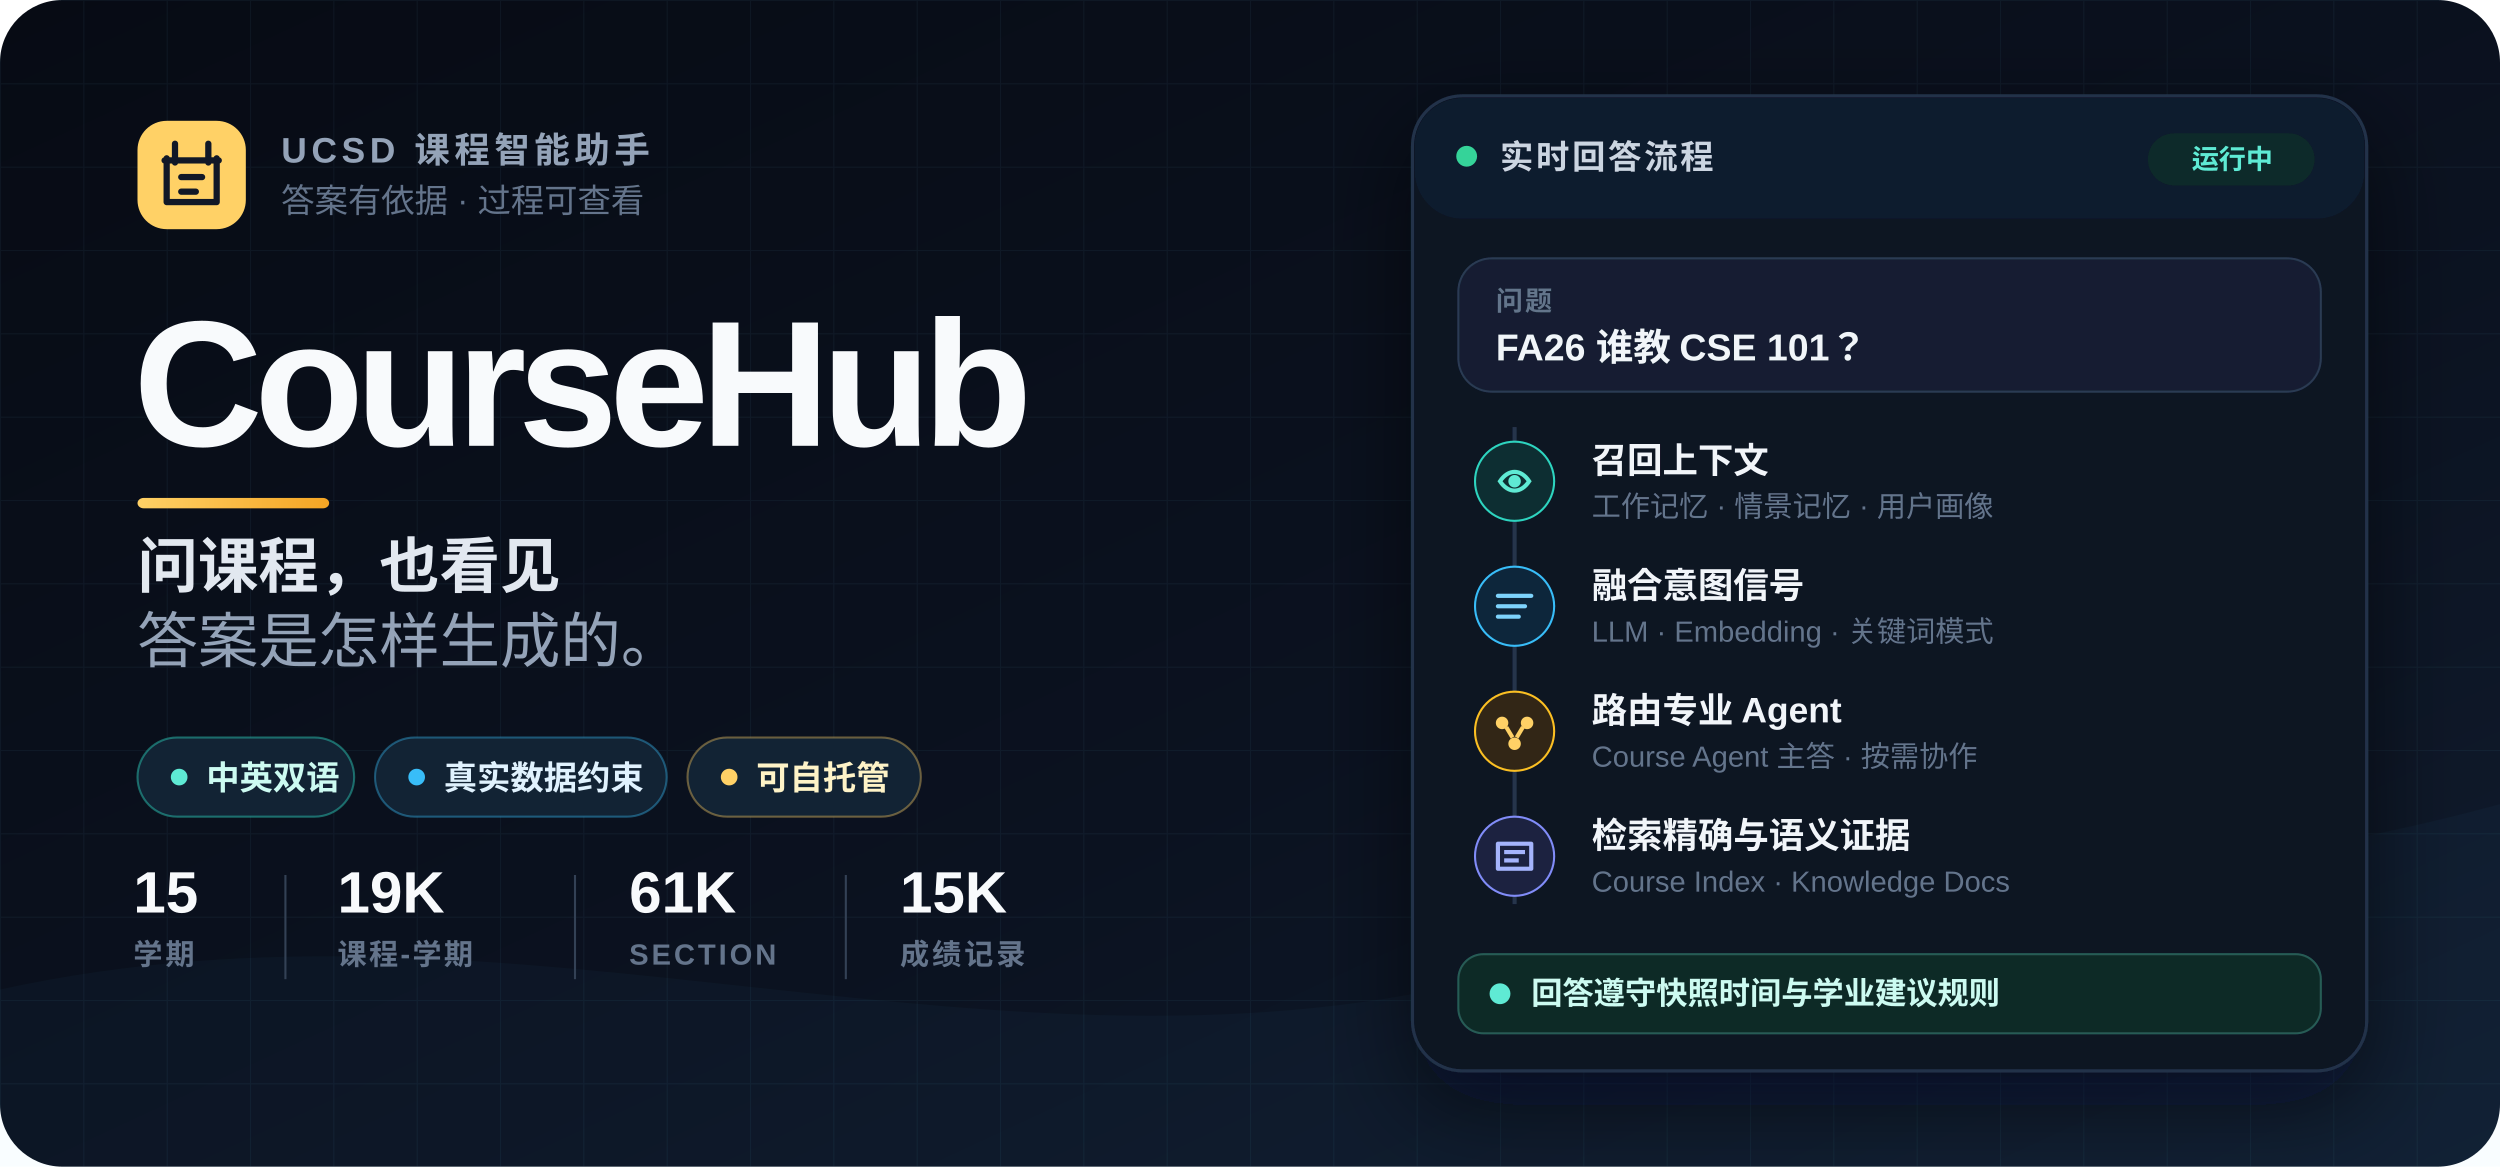
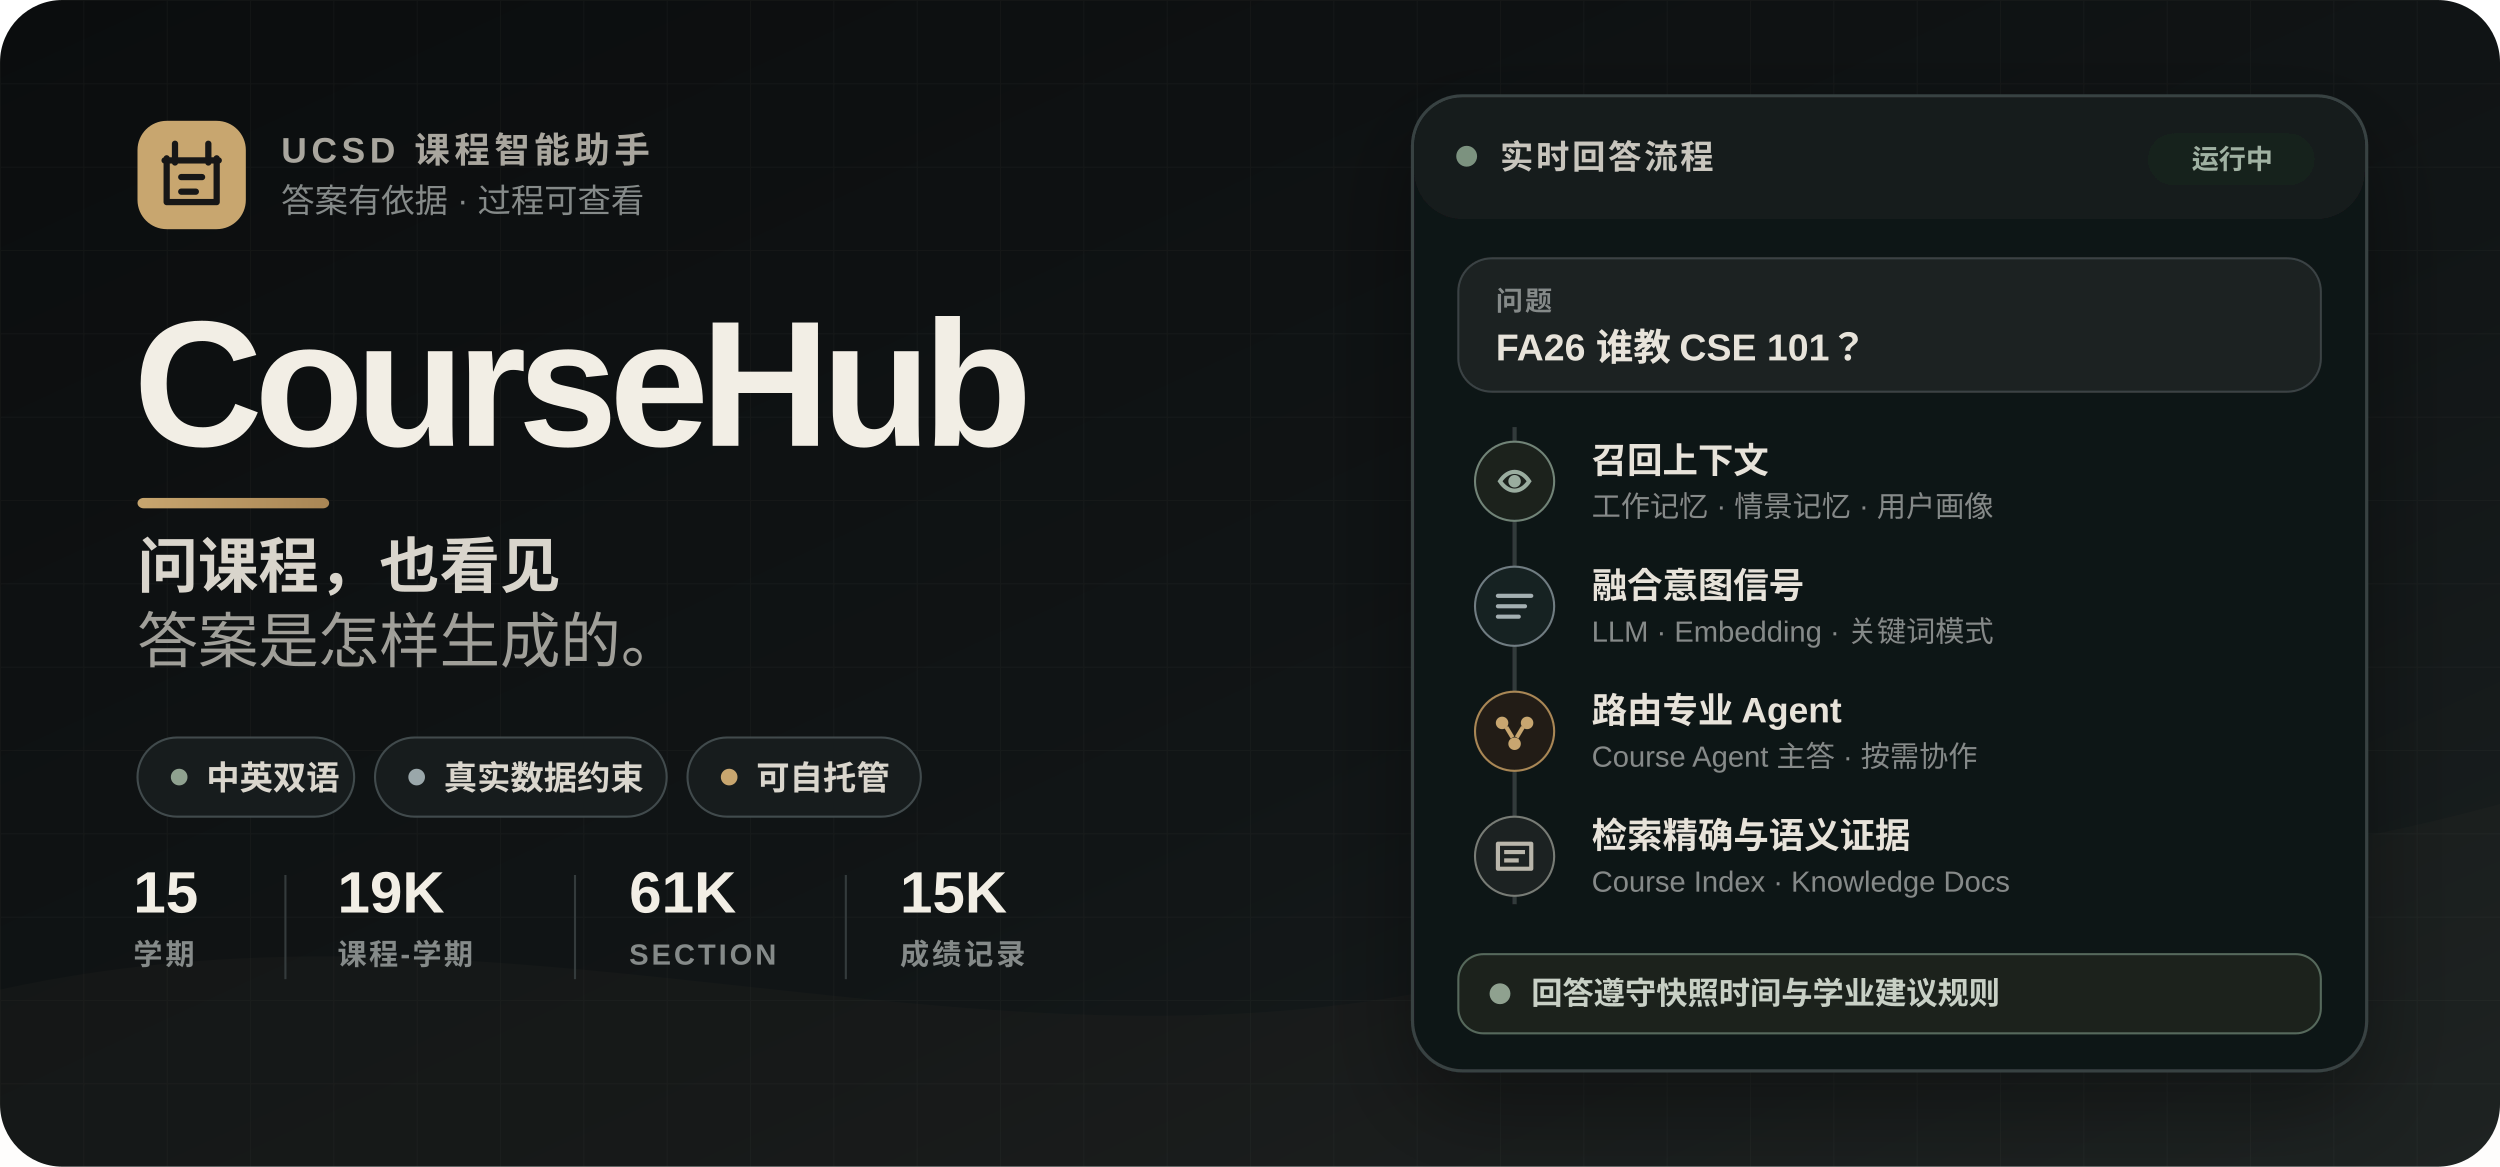
<svg xmlns="http://www.w3.org/2000/svg" width="1200" height="560" viewBox="0 0 1200 560" role="img" aria-labelledby="title desc">
  <defs>
    <linearGradient id="bg" x1="0" y1="0" x2="1" y2="1">
-       <stop offset="0" stop-color="#070B14" />
-       <stop offset="0.58" stop-color="#0B1220" />
-       <stop offset="1" stop-color="#101C2E" />
+       <stop offset="0" stop-color="#0B0D0E" />
+       <stop offset="0.58" stop-color="#111516" />
+       <stop offset="1" stop-color="#1A2020" />
    </linearGradient>
    <linearGradient id="gold" x1="0" y1="0" x2="1" y2="0">
-       <stop offset="0" stop-color="#FFD166" />
-       <stop offset="1" stop-color="#F5A524" />
+       <stop offset="0" stop-color="#C8A66F" />
+       <stop offset="1" stop-color="#A98655" />
    </linearGradient>
    <pattern id="grid" width="40" height="40" patternUnits="userSpaceOnUse">
-       <path d="M 40 0 L 0 0 0 40" fill="none" stroke="#7DD3FC" stroke-opacity="0.055" stroke-width="1" />
+       <path d="M 40 0 L 0 0 0 40" fill="none" stroke="#D6C8AF" stroke-opacity="0.035" stroke-width="1" />
    </pattern>
    <filter id="shadow" x="-20%" y="-20%" width="140%" height="140%">
-       <feDropShadow dx="0" dy="16" stdDeviation="22" flood-color="#020617" flood-opacity="0.55" />
+       <feDropShadow dx="0" dy="16" stdDeviation="22" flood-color="#000000" flood-opacity="0.38" />
    </filter>
  </defs>
  <rect width="1200" height="560" rx="30" fill="url(#bg)" />
  <rect width="1200" height="560" rx="30" fill="url(#grid)" />
-   <path d="M0 475 C250 420 480 530 720 468 C915 418 1035 431 1200 386 V560 H0 Z" fill="#38BDF8" opacity="0.035" />
+   <path d="M0 475 C250 420 480 530 720 468 C915 418 1035 431 1200 386 V560 H0 Z" fill="#C8A66F" opacity="0.025" />
  <g font-family="-apple-system, BlinkMacSystemFont, 'Segoe UI', 'PingFang SC', 'Microsoft YaHei', Arial, sans-serif">
    <g transform="translate(66 58)">
-       <rect width="52" height="52" rx="14" fill="#FFD166" />
-       <path d="M13 19 H39 M18 11 V20 M34 11 V20 M14 18 V39 H38 V18" fill="none" stroke="#111827" stroke-width="3" stroke-linecap="round" stroke-linejoin="round" />
-       <path d="M21 27 H31 M21 34 H28" stroke="#111827" stroke-width="3" stroke-linecap="round" />
-       <text x="69" y="20" fill="#94A3B8" font-size="17" font-weight="700" letter-spacing="2.2">UCSD 课程智能助手</text>
-       <text x="69" y="44" fill="#64748B" font-size="16">答案有依据 · 过程可查看</text>
+       <rect width="52" height="52" rx="14" fill="#C8A66F" />
+       <path d="M13 19 H39 M18 11 V20 M34 11 V20 M14 18 V39 H38 V18" fill="none" stroke="#171717" stroke-width="3" stroke-linecap="round" stroke-linejoin="round" />
+       <path d="M21 27 H31 M21 34 H28" stroke="#171717" stroke-width="3" stroke-linecap="round" />
+       <text x="69" y="20" fill="#A9A69E" font-size="17" font-weight="700" letter-spacing="2.2">UCSD 课程智能助手</text>
+       <text x="69" y="44" fill="#858A89" font-size="16">答案有依据 · 过程可查看</text>
    </g>
-     <text x="64" y="214" fill="#F8FAFC" font-size="86" font-weight="780" letter-spacing="-4">CourseHub</text>
+     <text x="64" y="214" fill="#F2EEE5" font-size="86" font-weight="780" letter-spacing="-4">CourseHub</text>
    <rect x="66" y="239" width="92" height="5" rx="3" fill="url(#gold)" />
-     <text x="66" y="282" fill="#E2E8F0" font-size="29" font-weight="650">问课程，也看见</text>
-     <text x="66" y="318" fill="#94A3B8" font-size="29">答案是怎样生成的。</text>
+     <text x="66" y="282" fill="#D9D5CC" font-size="29" font-weight="650">问课程，也看见</text>
+     <text x="66" y="318" fill="#A09F99" font-size="29">答案是怎样生成的。</text>
    <g font-size="16" font-weight="650">
-       <rect x="66" y="354" width="104" height="38" rx="19" fill="#122334" stroke="#2DD4BF" stroke-opacity="0.45" />
-       <circle cx="86" cy="373" r="4" fill="#5EEAD4" />
-       <text x="99" y="379" fill="#CCFBF1">中英双语</text>
-       <rect x="180" y="354" width="140" height="38" rx="19" fill="#122334" stroke="#38BDF8" stroke-opacity="0.38" />
-       <circle cx="200" cy="373" r="4" fill="#38BDF8" />
-       <text x="213" y="379" fill="#E0F2FE">真实数据约束</text>
-       <rect x="330" y="354" width="112" height="38" rx="19" fill="#122334" stroke="#FFD166" stroke-opacity="0.38" />
-       <circle cx="350" cy="373" r="4" fill="#FFD166" />
-       <text x="363" y="379" fill="#FEF3C7">可自托管</text>
+       <rect x="66" y="354" width="104" height="38" rx="19" fill="#171C1D" stroke="#465052" stroke-opacity="0.9" />
+       <circle cx="86" cy="373" r="4" fill="#8FA18F" />
+       <text x="99" y="379" fill="#DAD6CD">中英双语</text>
+       <rect x="180" y="354" width="140" height="38" rx="19" fill="#171C1D" stroke="#465052" stroke-opacity="0.9" />
+       <circle cx="200" cy="373" r="4" fill="#9AA7AA" />
+       <text x="213" y="379" fill="#DAD6CD">真实数据约束</text>
+       <rect x="330" y="354" width="112" height="38" rx="19" fill="#171C1D" stroke="#465052" stroke-opacity="0.9" />
+       <circle cx="350" cy="373" r="4" fill="#C8A66F" />
+       <text x="363" y="379" fill="#DAD6CD">可自托管</text>
    </g>
    <g transform="translate(64 438)">
      <g>
-         <text y="0" fill="#F8FAFC" font-size="28" font-weight="760">15</text>
-         <text y="25" fill="#64748B" font-size="14" font-weight="700" letter-spacing="1.4">学期</text>
+         <text y="0" fill="#F2EEE5" font-size="28" font-weight="760">15</text>
+         <text y="25" fill="#858A89" font-size="14" font-weight="700" letter-spacing="1.4">学期</text>
      </g>
-       <line x1="73" y1="-18" x2="73" y2="32" stroke="#334155" />
+       <line x1="73" y1="-18" x2="73" y2="32" stroke="#343B3C" />
      <g transform="translate(98)">
-         <text y="0" fill="#F8FAFC" font-size="28" font-weight="760">19K</text>
-         <text y="25" fill="#64748B" font-size="14" font-weight="700" letter-spacing="1.1">课程-学期</text>
+         <text y="0" fill="#F2EEE5" font-size="28" font-weight="760">19K</text>
+         <text y="25" fill="#858A89" font-size="14" font-weight="700" letter-spacing="1.1">课程-学期</text>
      </g>
-       <line x1="212" y1="-18" x2="212" y2="32" stroke="#334155" />
+       <line x1="212" y1="-18" x2="212" y2="32" stroke="#343B3C" />
      <g transform="translate(238)">
-         <text y="0" fill="#F8FAFC" font-size="28" font-weight="760">61K</text>
-         <text y="25" fill="#64748B" font-size="14" font-weight="700" letter-spacing="1.4">SECTION</text>
+         <text y="0" fill="#F2EEE5" font-size="28" font-weight="760">61K</text>
+         <text y="25" fill="#858A89" font-size="14" font-weight="700" letter-spacing="1.4">SECTION</text>
      </g>
-       <line x1="342" y1="-18" x2="342" y2="32" stroke="#334155" />
+       <line x1="342" y1="-18" x2="342" y2="32" stroke="#343B3C" />
      <g transform="translate(368)">
-         <text y="0" fill="#F8FAFC" font-size="28" font-weight="760">15K</text>
-         <text y="25" fill="#64748B" font-size="14" font-weight="700" letter-spacing="1.4">成绩记录</text>
+         <text y="0" fill="#F2EEE5" font-size="28" font-weight="760">15K</text>
+         <text y="25" fill="#858A89" font-size="14" font-weight="700" letter-spacing="1.4">成绩记录</text>
      </g>
    </g>
    <g transform="translate(678 46)" filter="url(#shadow)">
-       <rect width="458" height="468" rx="24" fill="#0B1322" stroke="#23324A" stroke-width="1.5" />
-       <rect x="1" y="1" width="456" height="58" rx="23" fill="#101B2D" />
-       <circle cx="26" cy="29" r="5" fill="#34D399" />
-       <text x="42" y="35" fill="#CBD5E1" font-size="16" font-weight="700" letter-spacing="1.3">实时回答流程</text>
-       <rect x="353" y="18" width="80" height="25" rx="12.5" fill="#0B2A29" />
-       <text x="374" y="35" fill="#5EEAD4" font-size="13" font-weight="700">运行中</text>
+       <rect width="458" height="468" rx="24" fill="#111617" stroke="#394243" stroke-width="1.5" />
+       <rect x="1" y="1" width="456" height="58" rx="23" fill="#171D1E" />
+       <circle cx="26" cy="29" r="5" fill="#7C927F" />
+       <text x="42" y="35" fill="#C8C5BD" font-size="16" font-weight="700" letter-spacing="1.3">实时回答流程</text>
+       <rect x="353" y="18" width="80" height="25" rx="12.5" fill="#19211D" />
+       <text x="374" y="35" fill="#9FB1A2" font-size="13" font-weight="700">运行中</text>
      <g transform="translate(22 78)">
-         <rect width="414" height="64" rx="16" fill="#141F31" stroke="#2A3A52" />
-         <text x="18" y="25" fill="#64748B" font-size="13" font-weight="700" letter-spacing="1">问题</text>
-         <text x="18" y="49" fill="#F1F5F9" font-size="18" font-weight="600">FA26 谁教 CSE 101？</text>
+         <rect width="414" height="64" rx="16" fill="#1A2021" stroke="#3A4344" />
+         <text x="18" y="25" fill="#858A89" font-size="13" font-weight="700" letter-spacing="1">问题</text>
+         <text x="18" y="49" fill="#E7E3DA" font-size="18" font-weight="600">FA26 谁教 CSE 101？</text>
      </g>
-       <path d="M49 159 V388" fill="none" stroke="#27364B" stroke-width="2" />
+       <path d="M49 159 V388" fill="none" stroke="#323A3B" stroke-width="2" />
      <g transform="translate(30 166)">
-         <circle cx="19" cy="19" r="19" fill="#102F31" stroke="#2DD4BF" />
-         <path d="M12 19 C16 13 22 13 26 19 C22 25 16 25 12 19 Z" fill="none" stroke="#5EEAD4" stroke-width="2" />
-         <circle cx="19" cy="19" r="3" fill="#5EEAD4" />
-         <text x="56" y="15" fill="#F1F5F9" font-size="17" font-weight="700">召回上下文</text>
-         <text x="56" y="36" fill="#64748B" font-size="14">工作记忆 · 情景记忆 · 用户画像</text>
+         <circle cx="19" cy="19" r="19" fill="#1B201E" stroke="#718477" />
+         <path d="M12 19 C16 13 22 13 26 19 C22 25 16 25 12 19 Z" fill="none" stroke="#9AAD9F" stroke-width="2" />
+         <circle cx="19" cy="19" r="3" fill="#9AAD9F" />
+         <text x="56" y="15" fill="#E7E3DA" font-size="17" font-weight="700">召回上下文</text>
+         <text x="56" y="36" fill="#858A89" font-size="14">工作记忆 · 情景记忆 · 用户画像</text>
      </g>
      <g transform="translate(30 226)">
-         <circle cx="19" cy="19" r="19" fill="#10263A" stroke="#38BDF8" />
-         <path d="M11 14 H27 M11 19 H24 M11 24 H21" stroke="#7DD3FC" stroke-width="2" stroke-linecap="round" />
-         <text x="56" y="15" fill="#F1F5F9" font-size="17" font-weight="700">融合意图信号</text>
-         <text x="56" y="36" fill="#64748B" font-size="14">LLM · Embedding · 关键词模式</text>
+         <circle cx="19" cy="19" r="19" fill="#182022" stroke="#6F7D82" />
+         <path d="M11 14 H27 M11 19 H24 M11 24 H21" stroke="#A4B0B2" stroke-width="2" stroke-linecap="round" />
+         <text x="56" y="15" fill="#E7E3DA" font-size="17" font-weight="700">融合意图信号</text>
+         <text x="56" y="36" fill="#858A89" font-size="14">LLM · Embedding · 关键词模式</text>
      </g>
      <g transform="translate(30 286)">
-         <circle cx="19" cy="19" r="19" fill="#302817" stroke="#FBBF24" />
-         <circle cx="13" cy="15" r="3" fill="#FFD166" />
-         <circle cx="25" cy="15" r="3" fill="#FFD166" />
-         <circle cx="19" cy="25" r="3" fill="#FFD166" />
-         <path d="M15 17 L18 22 M23 17 L20 22" stroke="#FFD166" stroke-width="2" />
-         <text x="56" y="15" fill="#F1F5F9" font-size="17" font-weight="700">路由专业 Agent</text>
-         <text x="56" y="36" fill="#64748B" font-size="14">Course Agent 主答 · 按需协作</text>
+         <circle cx="19" cy="19" r="19" fill="#221F19" stroke="#A98755" />
+         <circle cx="13" cy="15" r="3" fill="#C8A66F" />
+         <circle cx="25" cy="15" r="3" fill="#C8A66F" />
+         <circle cx="19" cy="25" r="3" fill="#C8A66F" />
+         <path d="M15 17 L18 22 M23 17 L20 22" stroke="#C8A66F" stroke-width="2" />
+         <text x="56" y="15" fill="#E7E3DA" font-size="17" font-weight="700">路由专业 Agent</text>
+         <text x="56" y="36" fill="#858A89" font-size="14">Course Agent 主答 · 按需协作</text>
      </g>
      <g transform="translate(30 346)">
-         <circle cx="19" cy="19" r="19" fill="#1B2440" stroke="#818CF8" />
-         <path d="M11 13 H27 V25 H11 Z M14 17 H24 M14 21 H21" fill="none" stroke="#A5B4FC" stroke-width="2" stroke-linejoin="round" />
-         <text x="56" y="15" fill="#F1F5F9" font-size="17" font-weight="700">检索精确与语义证据</text>
-         <text x="56" y="36" fill="#64748B" font-size="14">Course Index · Knowledge Docs</text>
+         <circle cx="19" cy="19" r="19" fill="#1D2020" stroke="#777C76" />
+         <path d="M11 13 H27 V25 H11 Z M14 17 H24 M14 21 H21" fill="none" stroke="#B9B6AB" stroke-width="2" stroke-linejoin="round" />
+         <text x="56" y="15" fill="#E7E3DA" font-size="17" font-weight="700">检索精确与语义证据</text>
+         <text x="56" y="36" fill="#858A89" font-size="14">Course Index · Knowledge Docs</text>
      </g>
      <g transform="translate(22 412)">
-         <rect width="414" height="38" rx="12" fill="#102A28" stroke="#285B55" />
-         <circle cx="20" cy="19" r="5" fill="#5EEAD4" />
-         <text x="35" y="24" fill="#CCFBF1" font-size="15" font-weight="650">回答遵守快照时间与学业建议规则</text>
+         <rect width="414" height="38" rx="12" fill="#1A211D" stroke="#56695B" />
+         <circle cx="20" cy="19" r="5" fill="#8FA18F" />
+         <text x="35" y="24" fill="#C8D0C5" font-size="15" font-weight="650">回答遵守快照时间与学业建议规则</text>
      </g>
    </g>
  </g>
</svg>
